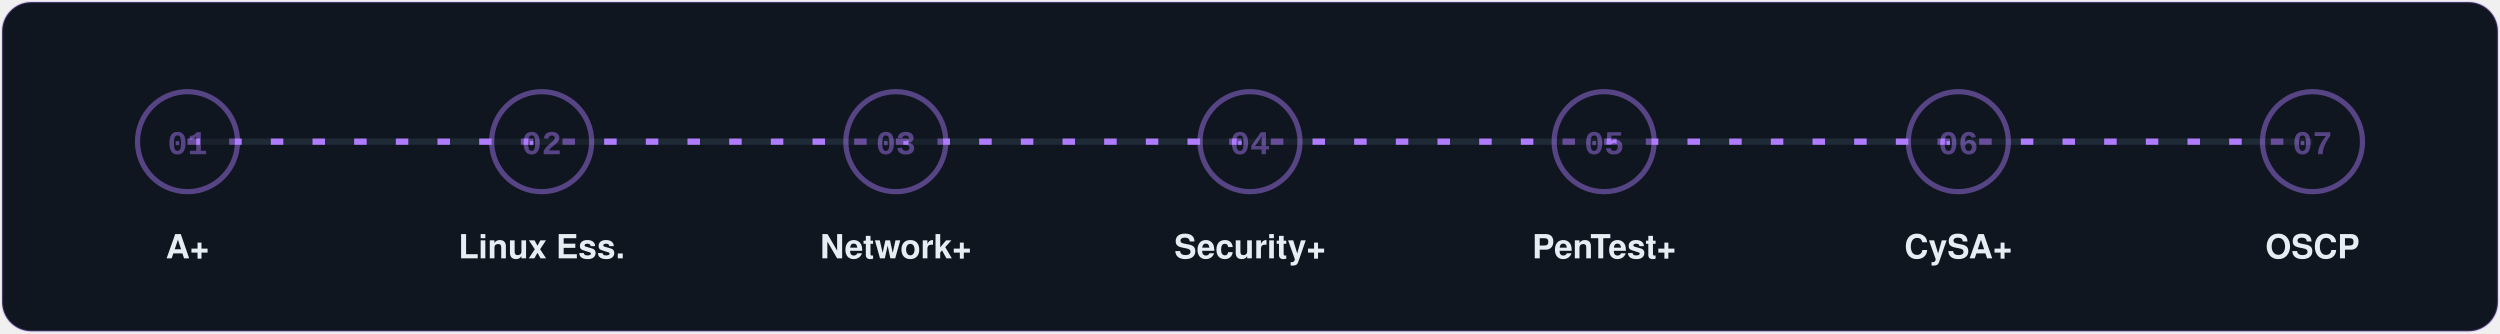
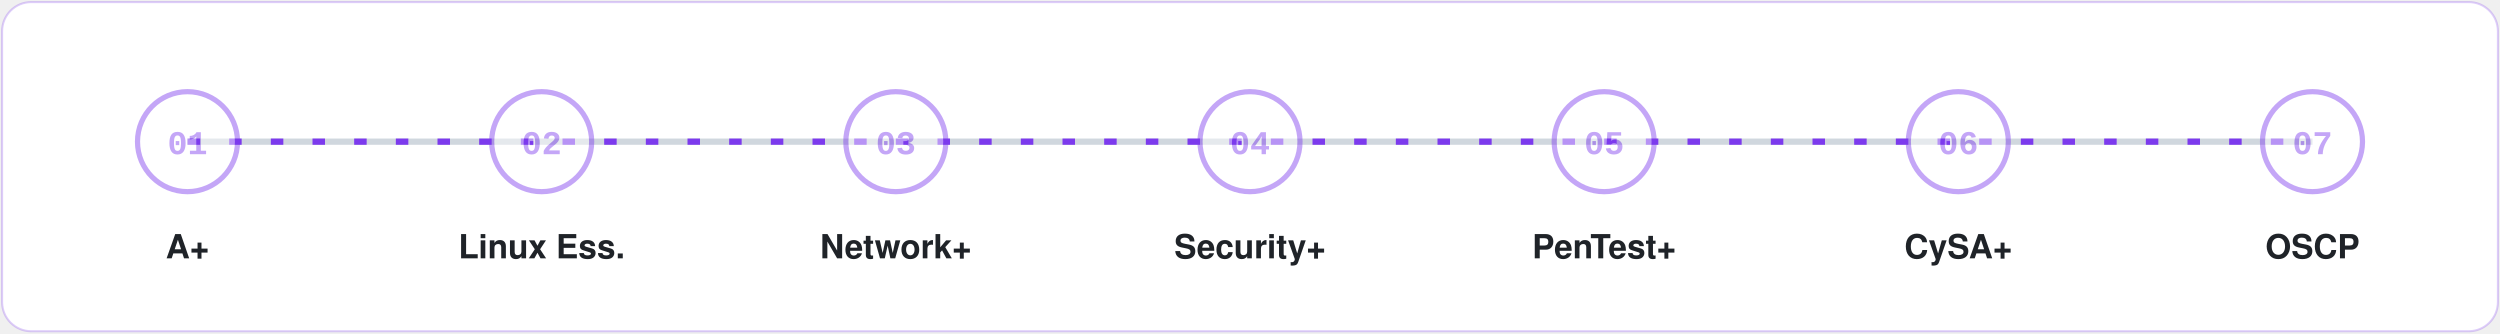
<svg xmlns="http://www.w3.org/2000/svg" width="1200" height="160" viewBox="0 0 1200 160" role="img" aria-label="A+ → Linux Ess. → Network+ → Security+ → PenTest+ → CySA+ → OSCP">
  <style>
  .flowline{animation:flow 1.2s linear infinite}
  @keyframes flow{to{stroke-dashoffset:-20}}
  .node{animation:node 9.7s ease-in-out infinite;opacity:.45}
  @keyframes node{0%{opacity:.45}6.2%,84.5%{opacity:1}100%{opacity:.45}}
  .halo{transform-box:fill-box;transform-origin:center;opacity:0;animation:halo 9.7s ease-out infinite}
  @keyframes halo{0%{transform:scale(1);opacity:.9}12.4%{transform:scale(1.7);opacity:0}100%{opacity:0}}
  @media (prefers-reduced-motion: reduce){*{animation:none!important}}
</style>
-   <rect x="1" y="1" width="1198" height="158" rx="14" fill="#0f1620" stroke="#b07cff" stroke-opacity="0.25" />
+   <rect x="1" y="1" width="1198" height="158" rx="14" fill="#ffffff" stroke="#7c3aed" stroke-opacity="0.25" />
  <g transform="translate(0 6)">
-     <path d="M90.0 62 H1110.0" stroke="#1f2a37" stroke-width="3" />
-     <path class="flowline" d="M90.0 62 H1110.0" stroke="#b07cff" stroke-width="3" stroke-dasharray="6 14" />
+     <path d="M90.0 62 H1110.0" stroke="#d0d7de" stroke-width="3" />
+     <path class="flowline" d="M90.0 62 H1110.0" stroke="#7c3aed" stroke-width="3" stroke-dasharray="6 14" />
    <g class="node" style="animation-delay:0.0s">
-       <circle cx="90" cy="62" r="24" fill="#0f1620" stroke="#b07cff" stroke-width="2.5" />
-       <text x="90" y="68" text-anchor="middle" font-family="ui-monospace,SFMono-Regular,Menlo,Consolas,'Liberation Mono',monospace" font-size="16" font-weight="700" fill="#b07cff">01</text>
+       <circle cx="90" cy="62" r="24" fill="#ffffff" stroke="#7c3aed" stroke-width="2.5" />
+       <text x="90" y="68" text-anchor="middle" font-family="ui-monospace,SFMono-Regular,Menlo,Consolas,'Liberation Mono',monospace" font-size="16" font-weight="700" fill="#7c3aed">01</text>
    </g>
-     <circle class="halo" style="animation-delay:0.0s" cx="90" cy="62" r="24" fill="none" stroke="#b07cff" stroke-width="2" />
-     <text x="90" y="118" text-anchor="middle" font-family="-apple-system,BlinkMacSystemFont,'Segoe UI',Helvetica,Arial,sans-serif" font-size="16" font-weight="600" fill="#e6edf3">A+</text>
+     <circle class="halo" style="animation-delay:0.0s" cx="90" cy="62" r="24" fill="none" stroke="#7c3aed" stroke-width="2" />
+     <text x="90" y="118" text-anchor="middle" font-family="-apple-system,BlinkMacSystemFont,'Segoe UI',Helvetica,Arial,sans-serif" font-size="16" font-weight="600" fill="#1f2328">A+</text>
    <g class="node" style="animation-delay:1.1s">
-       <circle cx="260" cy="62" r="24" fill="#0f1620" stroke="#b07cff" stroke-width="2.5" />
-       <text x="260" y="68" text-anchor="middle" font-family="ui-monospace,SFMono-Regular,Menlo,Consolas,'Liberation Mono',monospace" font-size="16" font-weight="700" fill="#b07cff">02</text>
+       <circle cx="260" cy="62" r="24" fill="#ffffff" stroke="#7c3aed" stroke-width="2.5" />
+       <text x="260" y="68" text-anchor="middle" font-family="ui-monospace,SFMono-Regular,Menlo,Consolas,'Liberation Mono',monospace" font-size="16" font-weight="700" fill="#7c3aed">02</text>
    </g>
-     <circle class="halo" style="animation-delay:1.1s" cx="260" cy="62" r="24" fill="none" stroke="#b07cff" stroke-width="2" />
-     <text x="260" y="118" text-anchor="middle" font-family="-apple-system,BlinkMacSystemFont,'Segoe UI',Helvetica,Arial,sans-serif" font-size="16" font-weight="600" fill="#e6edf3">Linux Ess.</text>
+     <circle class="halo" style="animation-delay:1.1s" cx="260" cy="62" r="24" fill="none" stroke="#7c3aed" stroke-width="2" />
+     <text x="260" y="118" text-anchor="middle" font-family="-apple-system,BlinkMacSystemFont,'Segoe UI',Helvetica,Arial,sans-serif" font-size="16" font-weight="600" fill="#1f2328">Linux Ess.</text>
    <g class="node" style="animation-delay:2.2s">
-       <circle cx="430" cy="62" r="24" fill="#0f1620" stroke="#b07cff" stroke-width="2.5" />
-       <text x="430" y="68" text-anchor="middle" font-family="ui-monospace,SFMono-Regular,Menlo,Consolas,'Liberation Mono',monospace" font-size="16" font-weight="700" fill="#b07cff">03</text>
+       <circle cx="430" cy="62" r="24" fill="#ffffff" stroke="#7c3aed" stroke-width="2.5" />
+       <text x="430" y="68" text-anchor="middle" font-family="ui-monospace,SFMono-Regular,Menlo,Consolas,'Liberation Mono',monospace" font-size="16" font-weight="700" fill="#7c3aed">03</text>
    </g>
-     <circle class="halo" style="animation-delay:2.2s" cx="430" cy="62" r="24" fill="none" stroke="#b07cff" stroke-width="2" />
-     <text x="430" y="118" text-anchor="middle" font-family="-apple-system,BlinkMacSystemFont,'Segoe UI',Helvetica,Arial,sans-serif" font-size="16" font-weight="600" fill="#e6edf3">Network+</text>
+     <circle class="halo" style="animation-delay:2.2s" cx="430" cy="62" r="24" fill="none" stroke="#7c3aed" stroke-width="2" />
+     <text x="430" y="118" text-anchor="middle" font-family="-apple-system,BlinkMacSystemFont,'Segoe UI',Helvetica,Arial,sans-serif" font-size="16" font-weight="600" fill="#1f2328">Network+</text>
    <g class="node" style="animation-delay:3.3s">
-       <circle cx="600" cy="62" r="24" fill="#0f1620" stroke="#b07cff" stroke-width="2.5" />
-       <text x="600" y="68" text-anchor="middle" font-family="ui-monospace,SFMono-Regular,Menlo,Consolas,'Liberation Mono',monospace" font-size="16" font-weight="700" fill="#b07cff">04</text>
+       <circle cx="600" cy="62" r="24" fill="#ffffff" stroke="#7c3aed" stroke-width="2.5" />
+       <text x="600" y="68" text-anchor="middle" font-family="ui-monospace,SFMono-Regular,Menlo,Consolas,'Liberation Mono',monospace" font-size="16" font-weight="700" fill="#7c3aed">04</text>
    </g>
-     <circle class="halo" style="animation-delay:3.3s" cx="600" cy="62" r="24" fill="none" stroke="#b07cff" stroke-width="2" />
-     <text x="600" y="118" text-anchor="middle" font-family="-apple-system,BlinkMacSystemFont,'Segoe UI',Helvetica,Arial,sans-serif" font-size="16" font-weight="600" fill="#e6edf3">Security+</text>
+     <circle class="halo" style="animation-delay:3.3s" cx="600" cy="62" r="24" fill="none" stroke="#7c3aed" stroke-width="2" />
+     <text x="600" y="118" text-anchor="middle" font-family="-apple-system,BlinkMacSystemFont,'Segoe UI',Helvetica,Arial,sans-serif" font-size="16" font-weight="600" fill="#1f2328">Security+</text>
    <g class="node" style="animation-delay:4.4s">
-       <circle cx="770" cy="62" r="24" fill="#0f1620" stroke="#b07cff" stroke-width="2.5" />
-       <text x="770" y="68" text-anchor="middle" font-family="ui-monospace,SFMono-Regular,Menlo,Consolas,'Liberation Mono',monospace" font-size="16" font-weight="700" fill="#b07cff">05</text>
+       <circle cx="770" cy="62" r="24" fill="#ffffff" stroke="#7c3aed" stroke-width="2.5" />
+       <text x="770" y="68" text-anchor="middle" font-family="ui-monospace,SFMono-Regular,Menlo,Consolas,'Liberation Mono',monospace" font-size="16" font-weight="700" fill="#7c3aed">05</text>
    </g>
-     <circle class="halo" style="animation-delay:4.4s" cx="770" cy="62" r="24" fill="none" stroke="#b07cff" stroke-width="2" />
-     <text x="770" y="118" text-anchor="middle" font-family="-apple-system,BlinkMacSystemFont,'Segoe UI',Helvetica,Arial,sans-serif" font-size="16" font-weight="600" fill="#e6edf3">PenTest+</text>
+     <circle class="halo" style="animation-delay:4.4s" cx="770" cy="62" r="24" fill="none" stroke="#7c3aed" stroke-width="2" />
+     <text x="770" y="118" text-anchor="middle" font-family="-apple-system,BlinkMacSystemFont,'Segoe UI',Helvetica,Arial,sans-serif" font-size="16" font-weight="600" fill="#1f2328">PenTest+</text>
    <g class="node" style="animation-delay:5.5s">
-       <circle cx="940" cy="62" r="24" fill="#0f1620" stroke="#b07cff" stroke-width="2.5" />
-       <text x="940" y="68" text-anchor="middle" font-family="ui-monospace,SFMono-Regular,Menlo,Consolas,'Liberation Mono',monospace" font-size="16" font-weight="700" fill="#b07cff">06</text>
+       <circle cx="940" cy="62" r="24" fill="#ffffff" stroke="#7c3aed" stroke-width="2.5" />
+       <text x="940" y="68" text-anchor="middle" font-family="ui-monospace,SFMono-Regular,Menlo,Consolas,'Liberation Mono',monospace" font-size="16" font-weight="700" fill="#7c3aed">06</text>
    </g>
-     <circle class="halo" style="animation-delay:5.5s" cx="940" cy="62" r="24" fill="none" stroke="#b07cff" stroke-width="2" />
-     <text x="940" y="118" text-anchor="middle" font-family="-apple-system,BlinkMacSystemFont,'Segoe UI',Helvetica,Arial,sans-serif" font-size="16" font-weight="600" fill="#e6edf3">CySA+</text>
+     <circle class="halo" style="animation-delay:5.5s" cx="940" cy="62" r="24" fill="none" stroke="#7c3aed" stroke-width="2" />
+     <text x="940" y="118" text-anchor="middle" font-family="-apple-system,BlinkMacSystemFont,'Segoe UI',Helvetica,Arial,sans-serif" font-size="16" font-weight="600" fill="#1f2328">CySA+</text>
    <g class="node" style="animation-delay:6.6s">
-       <circle cx="1110" cy="62" r="24" fill="#0f1620" stroke="#b07cff" stroke-width="2.5" />
-       <text x="1110" y="68" text-anchor="middle" font-family="ui-monospace,SFMono-Regular,Menlo,Consolas,'Liberation Mono',monospace" font-size="16" font-weight="700" fill="#b07cff">07</text>
+       <circle cx="1110" cy="62" r="24" fill="#ffffff" stroke="#7c3aed" stroke-width="2.5" />
+       <text x="1110" y="68" text-anchor="middle" font-family="ui-monospace,SFMono-Regular,Menlo,Consolas,'Liberation Mono',monospace" font-size="16" font-weight="700" fill="#7c3aed">07</text>
    </g>
-     <circle class="halo" style="animation-delay:6.6s" cx="1110" cy="62" r="24" fill="none" stroke="#b07cff" stroke-width="2" />
-     <text x="1110" y="118" text-anchor="middle" font-family="-apple-system,BlinkMacSystemFont,'Segoe UI',Helvetica,Arial,sans-serif" font-size="16" font-weight="600" fill="#e6edf3">OSCP</text>
+     <circle class="halo" style="animation-delay:6.6s" cx="1110" cy="62" r="24" fill="none" stroke="#7c3aed" stroke-width="2" />
+     <text x="1110" y="118" text-anchor="middle" font-family="-apple-system,BlinkMacSystemFont,'Segoe UI',Helvetica,Arial,sans-serif" font-size="16" font-weight="600" fill="#1f2328">OSCP</text>
  </g>
</svg>
